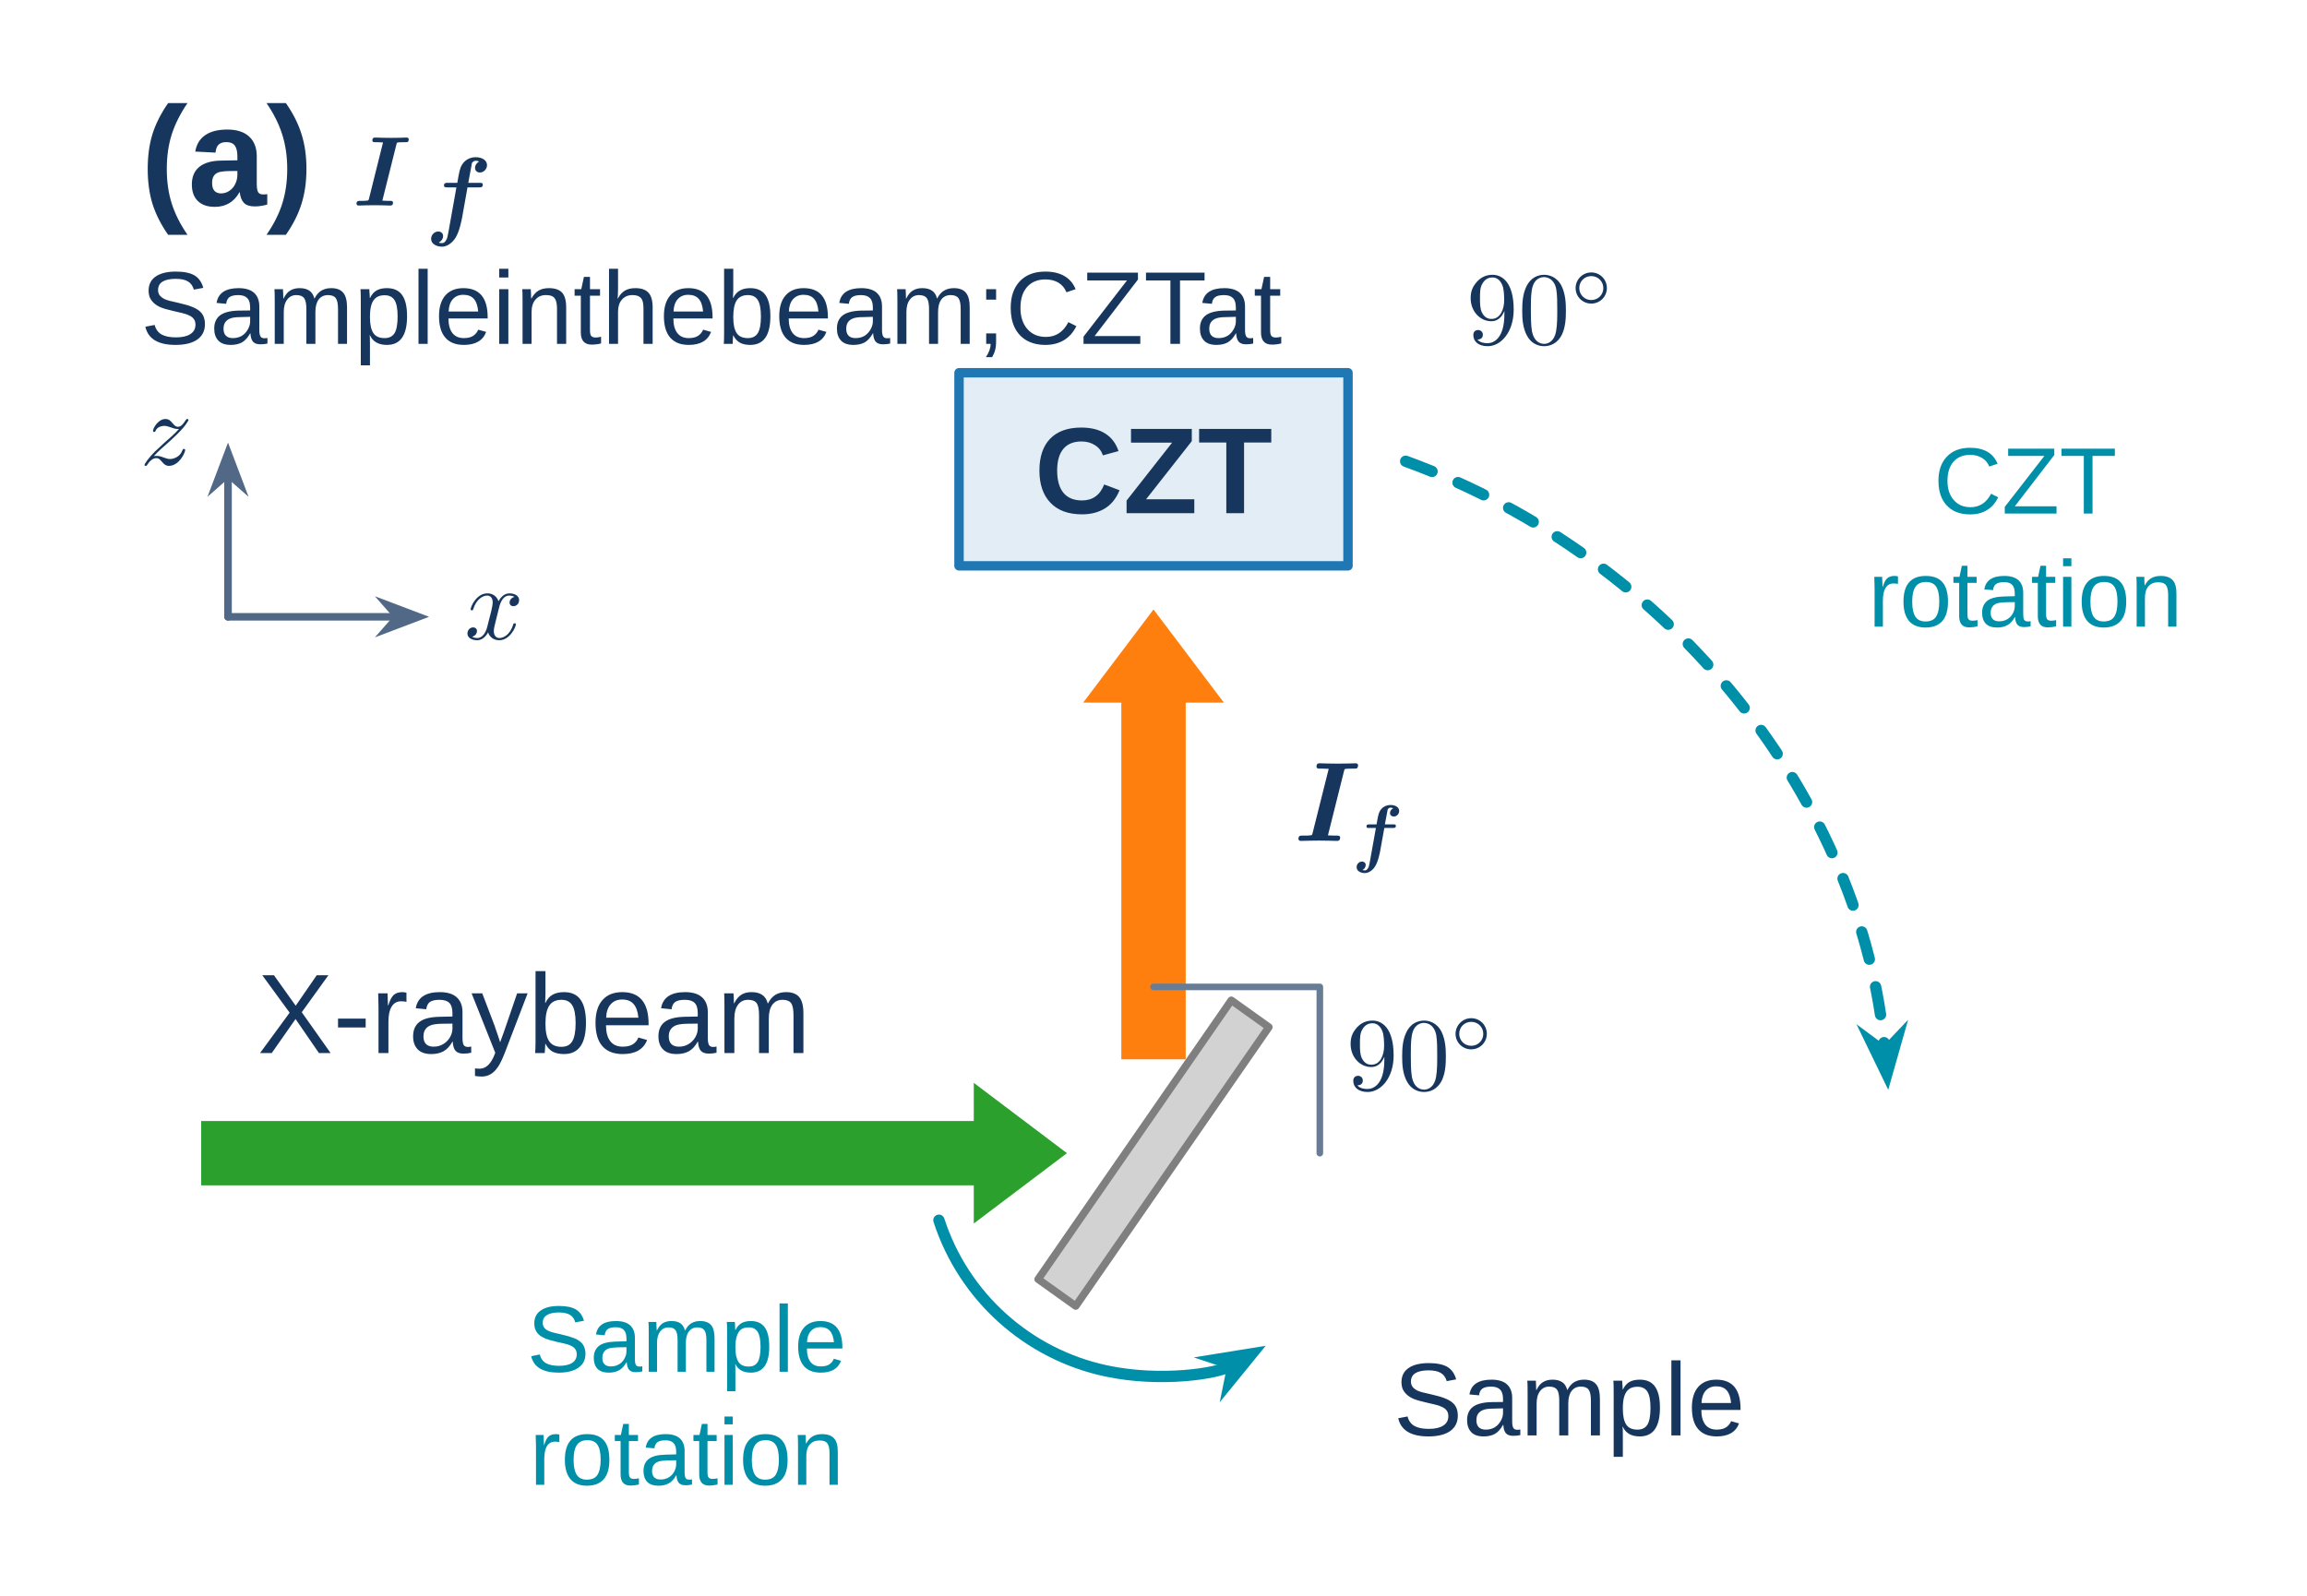
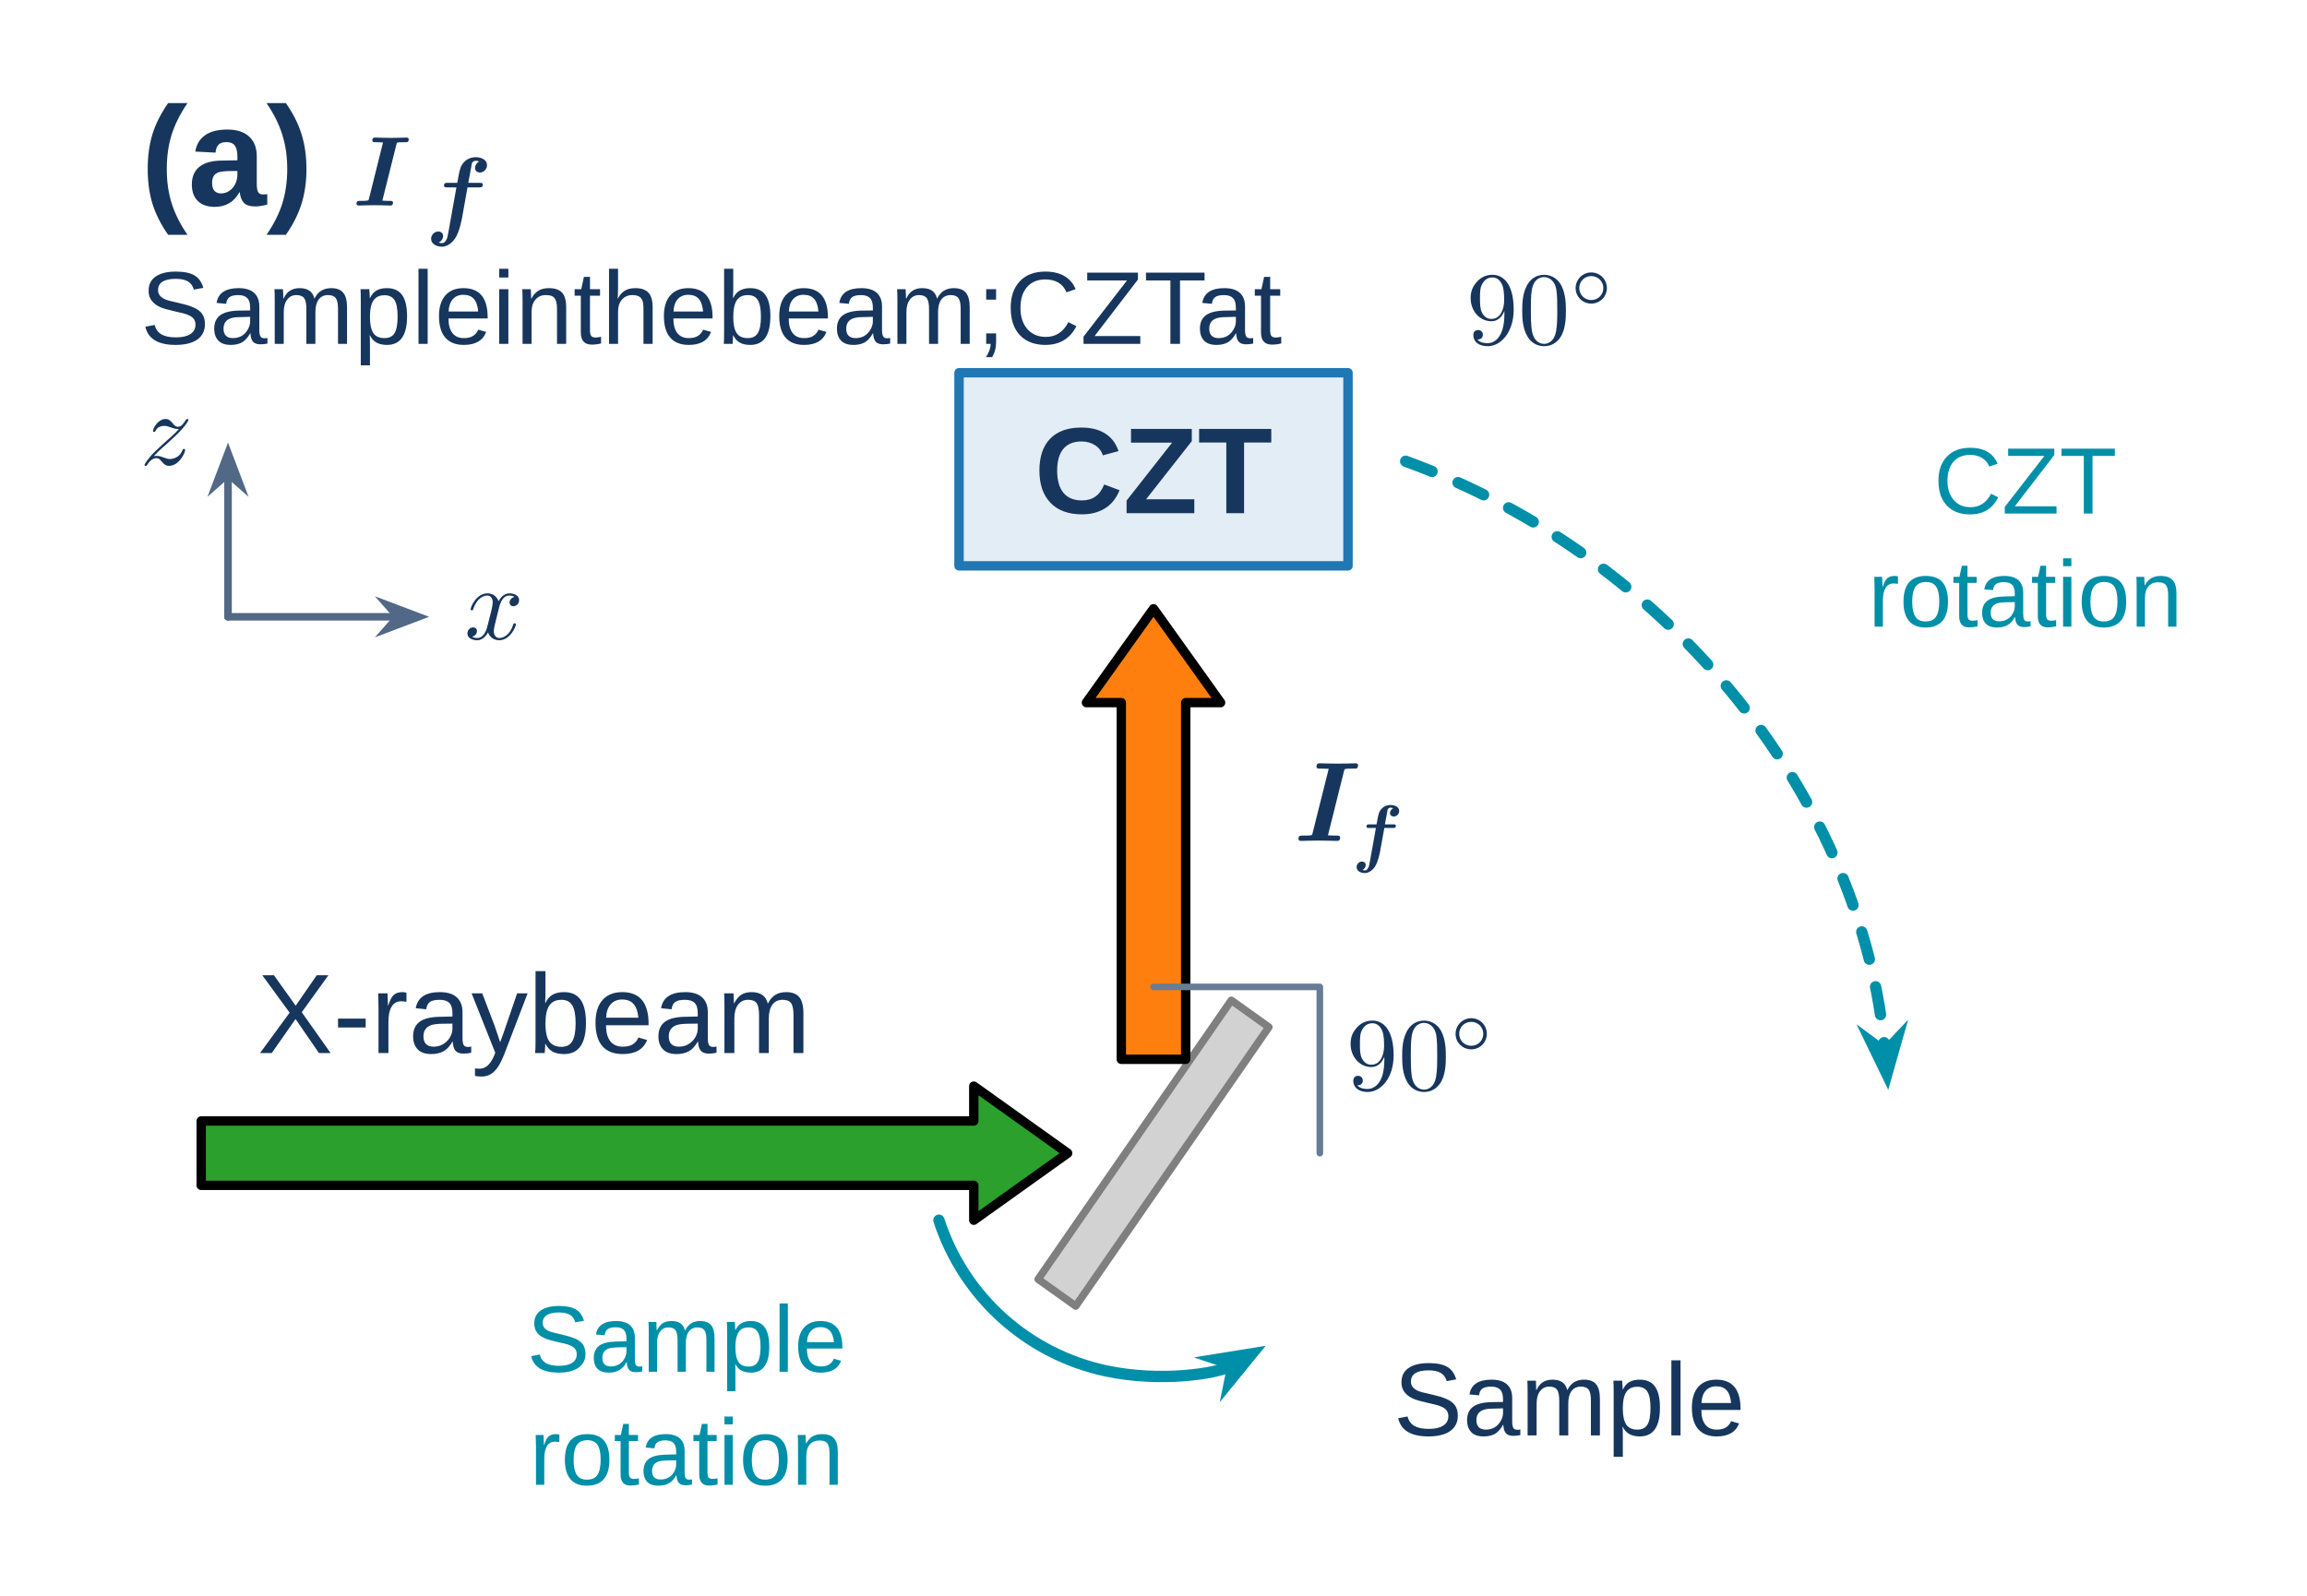
<svg xmlns="http://www.w3.org/2000/svg" version="1.1" id="svg1" width="325.04" height="224.88" viewBox="0 0 325.04 224.88">
  <defs id="defs1" />
  <g id="g1">
    <path id="path1" d="M 15.591,56.694 H 33.352" style="fill:none;stroke:#516886;stroke-width:0.797;stroke-linecap:round;stroke-linejoin:round;stroke-miterlimit:10;stroke-dasharray:none;stroke-opacity:1" transform="matrix(1.333333,0,0,-1.333333,11.33867,162.5187)" />
    <path id="path2" d="M 4.534,0 1.287,1.231 2.37,0 1.287,-1.231 Z" style="fill:#516886;fill-opacity:1;fill-rule:nonzero;stroke:#516886;stroke-width:0.797;stroke-linecap:round;stroke-linejoin:miter;stroke-miterlimit:10;stroke-dasharray:none;stroke-opacity:1" transform="matrix(1.333333,0,0,-1.333333,52.91411,86.92717)" />
    <path id="path3" d="m 3.657,-3.304 c 0.07,-0.293 0.316,-1.301 1.09,-1.301 0.059,0 0.316,0 0.551,0.141 -0.316,0.059 -0.527,0.34 -0.527,0.598 0,0.176 0.117,0.387 0.41,0.387 0.246,0 0.598,-0.199 0.598,-0.645 0,-0.562 -0.645,-0.715 -1.02,-0.715 -0.633,0 -1.02,0.574 -1.148,0.832 -0.281,-0.727 -0.867,-0.832 -1.184,-0.832 -1.148,0 -1.77,1.406 -1.77,1.688 0,0.105 0.105,0.105 0.129,0.105 0.094,0 0.129,-0.023 0.141,-0.117 0.375,-1.16 1.102,-1.441 1.477,-1.441 0.211,0 0.586,0.105 0.586,0.738 0,0.34 -0.188,1.078 -0.586,2.602 -0.176,0.68 -0.562,1.148 -1.043,1.148 -0.07,0 -0.316,0 -0.551,-0.141 0.281,-0.059 0.516,-0.293 0.516,-0.598 0,-0.293 -0.234,-0.387 -0.398,-0.387 -0.34,0 -0.609,0.293 -0.609,0.645 0,0.504 0.551,0.715 1.031,0.715 0.727,0 1.113,-0.762 1.148,-0.832 0.129,0.41 0.527,0.832 1.184,0.832 1.125,0 1.758,-1.406 1.758,-1.687 0,-0.105 -0.105,-0.105 -0.129,-0.105 -0.105,0 -0.129,0.047 -0.152,0.117 -0.352,1.172 -1.102,1.441 -1.453,1.441 -0.422,0 -0.598,-0.352 -0.598,-0.727 0,-0.246 0.059,-0.48 0.176,-0.961 z m 0,0" style="fill:#17365d;fill-opacity:1;fill-rule:nonzero;stroke:none" aria-label="x" transform="matrix(1.333333,0,0,1.333333,65.432,90.07333)" />
    <path id="path4" d="M 15.591,56.694 V 71.62" style="fill:none;stroke:#516886;stroke-width:0.797;stroke-linecap:round;stroke-linejoin:round;stroke-miterlimit:10;stroke-dasharray:none;stroke-opacity:1" transform="matrix(1.333333,0,0,-1.333333,11.33867,162.5187)" />
    <path id="path5" d="M 4.534,0 1.287,1.231 2.37,0 1.287,-1.231 Z" style="fill:#516886;fill-opacity:1;fill-rule:nonzero;stroke:#516886;stroke-width:0.797;stroke-linecap:round;stroke-linejoin:miter;stroke-miterlimit:10;stroke-dasharray:none;stroke-opacity:1" transform="matrix(0,-1.333333,-1.333333,0,32.12643,69.91933)" />
    <path id="path6" d="m 1.454,-0.915 c 0.598,-0.633 0.914,-0.902 1.312,-1.242 0,-0.012 0.68,-0.598 1.066,-0.984 1.043,-1.02 1.289,-1.547 1.289,-1.594 0,-0.105 -0.105,-0.105 -0.129,-0.105 -0.07,0 -0.105,0.023 -0.164,0.117 -0.328,0.527 -0.551,0.703 -0.82,0.703 -0.258,0 -0.387,-0.164 -0.551,-0.352 -0.211,-0.258 -0.398,-0.469 -0.762,-0.469 -0.82,0 -1.324,1.02 -1.324,1.242 0,0.059 0.035,0.129 0.129,0.129 0.105,0 0.117,-0.059 0.141,-0.129 0.211,-0.504 0.844,-0.516 0.938,-0.516 0.223,0 0.434,0.082 0.691,0.164 0.434,0.164 0.551,0.164 0.844,0.164 -0.398,0.48 -1.324,1.266 -1.523,1.441 l -0.984,0.914 c -0.75,0.738 -1.137,1.359 -1.137,1.441 0,0.105 0.117,0.105 0.129,0.105 0.094,0 0.117,-0.023 0.176,-0.141 0.258,-0.387 0.586,-0.68 0.938,-0.68 0.246,0 0.363,0.105 0.633,0.422 0.188,0.223 0.387,0.398 0.703,0.398 1.078,0 1.723,-1.383 1.723,-1.687 0,-0.047 -0.047,-0.105 -0.129,-0.105 -0.105,0 -0.129,0.07 -0.164,0.141 -0.246,0.715 -0.949,0.926 -1.312,0.926 -0.211,0 -0.41,-0.07 -0.645,-0.152 -0.375,-0.141 -0.539,-0.176 -0.762,-0.176 -0.023,0 -0.199,0 -0.305,0.023 z m 0,0" style="fill:#17365d;fill-opacity:1;fill-rule:nonzero;stroke:none" aria-label="z" transform="matrix(1.333333,0,0,1.333333,19.72933,65.50533)" />
    <text id="text6" xml:space="preserve" transform="matrix(1.333333,0,0,1.333333,19.812,28.96667)">
      <tspan id="tspan6" style="font-variant:normal;font-weight:700;font-size:14.944px;font-family:Arial;writing-mode:lr-tb;fill:#17365d;fill-opacity:1;fill-rule:nonzero;stroke:none" x="0" y="0">(a)</tspan>
    </text>
    <g id="g6" aria-label="I&#10;f&#10;:Fluorescence" transform="matrix(1.333333,0,0,1.333333,49.7,28.96667)">
      <path id="path7" d="m 4.617,-6.47 c 0.035,-0.176 0.047,-0.188 0.258,-0.211 0.164,-0.012 0.293,-0.012 0.457,-0.012 h 0.211 c 0.223,0 0.234,-0.012 0.281,-0.047 0.07,-0.047 0.094,-0.188 0.094,-0.258 0,-0.117 -0.094,-0.188 -0.223,-0.188 -0.27,0 -0.539,0.023 -0.797,0.023 -0.27,0 -0.551,0.012 -0.844,0.012 -0.293,0 -0.586,-0.012 -0.867,-0.012 -0.27,0 -0.551,-0.023 -0.809,-0.023 -0.117,0 -0.305,0 -0.305,0.305 0,0.188 0.164,0.188 0.352,0.188 h 0.223 c 0.094,0 0.34,0.012 0.551,0.023 l -1.488,5.965 c -0.047,0.164 -0.059,0.176 -0.258,0.188 -0.129,0.023 -0.316,0.023 -0.445,0.023 H 0.785 c -0.211,0 -0.387,0 -0.387,0.305 0,0.141 0.117,0.188 0.234,0.188 0.258,0 0.527,-0.023 0.785,-0.023 0.293,0 0.574,-0.012 0.855,-0.012 0.293,0 0.574,0.012 0.867,0.012 0.27,0 0.539,0.023 0.809,0.023 0.105,0 0.305,0 0.305,-0.305 0,-0.188 -0.176,-0.188 -0.352,-0.188 H 3.679 c -0.07,0 -0.41,-0.012 -0.551,-0.023 z m 7.509,4.55 h 1.23 c 0.199,0 0.387,0 0.387,-0.293 0,-0.188 -0.188,-0.188 -0.363,-0.188 h -1.172 l 0.352,-1.898 c 0.023,-0.188 0.023,-0.211 0.129,-0.305 0.141,-0.129 0.258,-0.129 0.305,-0.129 0.152,0 0.246,0.023 0.363,0.082 -0.246,0.117 -0.434,0.387 -0.434,0.68 0,0.305 0.246,0.48 0.516,0.48 0.422,0 0.75,-0.387 0.75,-0.773 0,-0.539 -0.539,-0.844 -1.195,-0.844 -0.492,0 -1.078,0.199 -1.441,0.785 -0.246,0.387 -0.305,0.797 -0.504,1.922 h -1.02 c -0.199,0 -0.387,0 -0.387,0.293 0,0.188 0.188,0.188 0.352,0.188 H 10.954 L 10.157,2.545 c -0.023,0.094 -0.129,0.75 -0.188,0.902 -0.023,0.047 -0.188,0.527 -0.527,0.527 -0.188,0 -0.281,-0.023 -0.352,-0.059 0.258,-0.129 0.457,-0.398 0.457,-0.691 0,-0.316 -0.246,-0.48 -0.504,-0.48 -0.434,0 -0.762,0.375 -0.762,0.773 0,0.562 0.598,0.832 1.148,0.832 0.785,0 1.324,-0.773 1.406,-0.902 0.457,-0.691 0.691,-2.027 0.727,-2.203 z m 0,0" style="fill:#17365d;fill-opacity:1;fill-rule:nonzero;stroke:none" />
      <path id="path8" d="" style="fill:#17365d;fill-opacity:1;fill-rule:nonzero;stroke:none" />
    </g>
    <text id="text8" xml:space="preserve" transform="matrix(1.333333,0,0,1.333333,19.812,48.46267)">
      <tspan id="tspan8" style="font-variant:normal;font-weight:normal;font-size:10.959px;font-family:Arial;writing-mode:lr-tb;fill:#17365d;fill-opacity:1;fill-rule:nonzero;stroke:none" x="0" dx="0 0 0 0 0 0 3.036 0 3.047 0 0 3.047 0 0 0 0 3.047 0 0 3.047" y="0">Sampleinthebeam;CZTat</tspan>
    </text>
    <g id="g8" aria-label="90&#10;◦" transform="matrix(1.333333,0,0,1.333333,206.5987,48.46267)">
      <path id="path9" d="m 4.019,-3.482 v 0.352 c 0,2.555 -1.137,3.059 -1.77,3.059 -0.188,0 -0.785,-0.012 -1.078,-0.387 0.48,0 0.574,-0.316 0.574,-0.504 0,-0.34 -0.27,-0.504 -0.504,-0.504 -0.176,0 -0.504,0.094 -0.504,0.527 0,0.727 0.586,1.184 1.523,1.184 1.406,0 2.742,-1.5 2.742,-3.855 0,-2.941 -1.254,-3.691 -2.227,-3.691 -0.609,0 -1.148,0.199 -1.617,0.691 -0.445,0.492 -0.703,0.961 -0.703,1.781 0,1.371 0.973,2.438 2.191,2.438 0.668,0 1.125,-0.457 1.371,-1.09 z m -1.359,0.844 c -0.176,0 -0.68,0 -1.02,-0.691 -0.199,-0.41 -0.199,-0.961 -0.199,-1.488 0,-0.598 0,-1.113 0.234,-1.512 0.293,-0.551 0.715,-0.691 1.102,-0.691 0.504,0 0.855,0.363 1.043,0.867 0.141,0.34 0.176,1.031 0.176,1.535 0,0.914 -0.375,1.98 -1.336,1.98 z M 10.52,-3.505 c 0,-0.879 -0.059,-1.758 -0.434,-2.566 -0.504,-1.055 -1.406,-1.23 -1.863,-1.23 -0.656,0 -1.465,0.293 -1.91,1.312 -0.352,0.75 -0.41,1.605 -0.41,2.484 0,0.82 0.047,1.805 0.504,2.637 0.469,0.891 1.266,1.113 1.805,1.113 0.586,0 1.418,-0.234 1.91,-1.277 0.34,-0.75 0.398,-1.605 0.398,-2.473 z m -2.309,3.504 c -0.434,0 -1.078,-0.27 -1.277,-1.324 -0.117,-0.656 -0.117,-1.664 -0.117,-2.309 0,-0.703 0,-1.43 0.094,-2.016 0.199,-1.312 1.02,-1.406 1.301,-1.406 0.363,0 1.078,0.199 1.289,1.277 0.105,0.621 0.105,1.453 0.105,2.145 0,0.82 0,1.559 -0.117,2.262 -0.164,1.043 -0.785,1.371 -1.277,1.371 z m 0,0" style="fill:#17365d;fill-opacity:1;fill-rule:nonzero;stroke:none" />
      <path id="path10" d="m 14.85,-5.899 c 0,-0.926 -0.738,-1.652 -1.652,-1.652 -0.914,0 -1.652,0.75 -1.652,1.652 0,0.926 0.75,1.641 1.652,1.641 0.926,0 1.652,-0.738 1.652,-1.641 z m -1.652,1.266 c -0.715,0 -1.266,-0.574 -1.266,-1.266 0,-0.715 0.562,-1.266 1.266,-1.266 0.727,0 1.277,0.574 1.277,1.266 0,0.715 -0.562,1.266 -1.277,1.266 z m 0,0" style="fill:#17365d;fill-opacity:1;fill-rule:nonzero;stroke:none" />
    </g>
-     <path id="path11" d="M 12.756,0 H 95.015" style="fill:none;stroke:#2ca02c;stroke-width:6.803;stroke-linecap:butt;stroke-linejoin:round;stroke-miterlimit:10;stroke-dasharray:none;stroke-opacity:1" transform="matrix(1.333333,0,0,-1.333333,11.33867,162.5187)" />
-     <path id="path12" d="M 7.788,0 1.24,4.944 V 0 -4.944 Z" style="fill:#2ca02c;fill-opacity:1;fill-rule:nonzero;stroke:#2ca02c;stroke-width:2.48;stroke-linecap:butt;stroke-linejoin:miter;stroke-miterlimit:10;stroke-dasharray:none;stroke-opacity:1" transform="matrix(1.333333,0,0,-1.333333,137.1982,162.5187)" />
-     <text id="text12" xml:space="preserve" transform="matrix(1.333333,0,0,1.333333,36.288,148.4053)">
-       <tspan id="tspan12" style="font-variant:normal;font-weight:normal;font-size:11.955px;font-family:Arial;writing-mode:lr-tb;fill:#17365d;fill-opacity:1;fill-rule:nonzero;stroke:none" x="0" dx="0 0 0 0 0 3.312" y="0">X-raybeam</tspan>
+     <path id="path11" d="M 12.756,-3.402 H 94.395 V -7.087 L 104.316,0 94.395,7.087 V 3.402 H 12.756 Z" style="fill:#2ca02c;fill-opacity:1;fill-rule:nonzero;stroke:#000000;stroke-width:0.992;stroke-linecap:round;stroke-linejoin:round;stroke-miterlimit:10;stroke-dasharray:none;stroke-opacity:1" transform="matrix(1.333333,0,0,-1.333333,11.33867,162.5187)" />
+     <text id="text11" xml:space="preserve" transform="matrix(1.333333,0,0,1.333333,36.288,148.4053)">
+       <tspan id="tspan11" style="font-variant:normal;font-weight:normal;font-size:11.955px;font-family:Arial;writing-mode:lr-tb;fill:#17365d;fill-opacity:1;fill-rule:nonzero;stroke:none" x="0" dx="0 0 0 0 0 3.312" y="0">X-raybeam</tspan>
    </text>
-     <path id="path13" d="m 101.198,-13.323 3.969,-2.835 20.409,29.481 -3.969,2.835 z" style="fill:#d2d2d2;fill-opacity:1;fill-rule:nonzero;stroke:#7f7f7f;stroke-width:0.797;stroke-linecap:round;stroke-linejoin:round;stroke-miterlimit:10;stroke-dasharray:none;stroke-opacity:1" transform="matrix(1.333333,0,0,-1.333333,11.33867,162.5187)" />
-     <path id="path14" d="M 113.387,9.922 V 48.243" style="fill:none;stroke:#ff7f0e;stroke-width:6.803;stroke-linecap:butt;stroke-linejoin:round;stroke-miterlimit:10;stroke-dasharray:none;stroke-opacity:1" transform="matrix(1.333333,0,0,-1.333333,11.33867,162.5187)" />
-     <path id="path15" d="M 7.788,0 1.24,4.944 V 0 -4.944 Z" style="fill:#ff7f0e;fill-opacity:1;fill-rule:nonzero;stroke:#ff7f0e;stroke-width:2.48;stroke-linecap:butt;stroke-linejoin:miter;stroke-miterlimit:10;stroke-dasharray:none;stroke-opacity:1" transform="matrix(0,-1.333333,-1.333333,0,162.5216,99.02187)" />
-     <path id="path16" d="m 92.836,62.08 h 41.103 v 20.41 h -41.103 z" style="fill:#e2edf5;fill-opacity:1;fill-rule:nonzero;stroke:#1f77b4;stroke-width:0.996;stroke-linecap:round;stroke-linejoin:round;stroke-miterlimit:10;stroke-dasharray:none;stroke-opacity:1" transform="matrix(1.333333,0,0,-1.333333,11.33867,162.5187)" />
-     <text id="text16" xml:space="preserve" transform="matrix(1.333333,0,0,1.333333,145.7373,72.32)">
-       <tspan id="tspan16" style="font-variant:normal;font-weight:700;font-size:12.951px;font-family:Arial;writing-mode:lr-tb;fill:#17365d;fill-opacity:1;fill-rule:nonzero;stroke:none" x="0" y="0">CZT</tspan>
+     <path id="path12" d="m 101.198,-13.323 3.969,-2.835 20.409,29.481 -3.969,2.835 z" style="fill:#d2d2d2;fill-opacity:1;fill-rule:nonzero;stroke:#7f7f7f;stroke-width:0.797;stroke-linecap:round;stroke-linejoin:round;stroke-miterlimit:10;stroke-dasharray:none;stroke-opacity:1" transform="matrix(1.333333,0,0,-1.333333,11.33867,162.5187)" />
+     <path id="path13" d="M 116.789,9.922 V 47.623 h 3.685 l -7.087,9.921 -7.087,-9.921 h 3.685 V 9.922 Z" style="fill:#ff7f0e;fill-opacity:1;fill-rule:nonzero;stroke:#000000;stroke-width:0.992;stroke-linecap:round;stroke-linejoin:round;stroke-miterlimit:10;stroke-dasharray:none;stroke-opacity:1" transform="matrix(1.333333,0,0,-1.333333,11.33867,162.5187)" />
+     <path id="path14" d="m 92.836,62.08 h 41.103 v 20.41 h -41.103 z" style="fill:#e2edf5;fill-opacity:1;fill-rule:nonzero;stroke:#1f77b4;stroke-width:0.996;stroke-linecap:round;stroke-linejoin:round;stroke-miterlimit:10;stroke-dasharray:none;stroke-opacity:1" transform="matrix(1.333333,0,0,-1.333333,11.33867,162.5187)" />
+     <text id="text14" xml:space="preserve" transform="matrix(1.333333,0,0,1.333333,145.7373,72.32)">
+       <tspan id="tspan14" style="font-variant:normal;font-weight:700;font-size:12.951px;font-family:Arial;writing-mode:lr-tb;fill:#17365d;fill-opacity:1;fill-rule:nonzero;stroke:none" x="0" y="0">CZT</tspan>
    </text>
-     <path id="path17" d="m 5.272,-7.384 c 0.047,-0.211 0.059,-0.223 0.293,-0.246 0.188,-0.012 0.34,-0.012 0.516,-0.012 h 0.258 c 0.246,0 0.258,-0.012 0.316,-0.059 0.07,-0.047 0.105,-0.211 0.105,-0.281 0,-0.152 -0.117,-0.223 -0.258,-0.223 -0.305,0 -0.609,0.023 -0.914,0.023 -0.305,0 -0.633,0.012 -0.949,0.012 -0.34,0 -0.668,-0.012 -0.996,-0.012 -0.305,0 -0.633,-0.023 -0.926,-0.023 -0.141,0 -0.352,0 -0.352,0.352 0,0.211 0.188,0.211 0.41,0.211 h 0.246 c 0.105,0 0.398,0.012 0.633,0.023 l -1.711,6.82 c -0.047,0.188 -0.059,0.199 -0.281,0.211 -0.141,0.023 -0.363,0.023 -0.516,0.023 H 0.901 c -0.246,0 -0.445,0 -0.445,0.352 0,0.152 0.129,0.211 0.258,0.211 0.305,0 0.609,-0.023 0.914,-0.023 0.316,0 0.645,-0.012 0.961,-0.012 0.34,0 0.656,0.012 0.996,0.012 0.316,0 0.621,0.023 0.926,0.023 0.117,0 0.352,0 0.352,-0.352 0,-0.211 -0.199,-0.211 -0.41,-0.211 H 4.206 c -0.082,0 -0.48,-0.012 -0.633,-0.023 z m 0,0" style="fill:#17365d;fill-opacity:1;fill-rule:nonzero;stroke:none" aria-label="I" transform="matrix(1.333333,0,0,1.333333,182.3333,118.5133)" />
-     <path id="path18" d="m 3.422,-3.165 h 0.926 c 0.152,0 0.293,0 0.293,-0.234 0,-0.141 -0.129,-0.141 -0.27,-0.141 h -0.891 l 0.27,-1.441 c 0.023,-0.141 0.023,-0.164 0.094,-0.234 0.105,-0.094 0.199,-0.094 0.234,-0.094 0.117,0 0.188,0.012 0.281,0.059 -0.188,0.094 -0.34,0.305 -0.34,0.516 0,0.234 0.199,0.363 0.398,0.363 0.328,0 0.574,-0.281 0.574,-0.586 0,-0.41 -0.422,-0.633 -0.914,-0.633 -0.375,0 -0.82,0.152 -1.102,0.598 -0.176,0.293 -0.223,0.598 -0.375,1.453 H 1.817 c -0.152,0 -0.281,0 -0.281,0.234 0,0.141 0.129,0.141 0.258,0.141 h 0.738 l -0.609,3.398 c -0.012,0.07 -0.105,0.574 -0.141,0.68 -0.023,0.047 -0.152,0.41 -0.398,0.41 -0.152,0 -0.223,-0.023 -0.27,-0.047 0.199,-0.094 0.34,-0.305 0.34,-0.527 0,-0.234 -0.188,-0.363 -0.387,-0.363 -0.328,0 -0.574,0.281 -0.574,0.586 0,0.434 0.457,0.633 0.867,0.633 0.598,0 1.02,-0.586 1.078,-0.691 0.34,-0.527 0.527,-1.535 0.551,-1.676 z m 0,0" style="fill:#17365d;fill-opacity:1;fill-rule:nonzero;stroke:none" aria-label="f" transform="matrix(1.333333,0,0,1.333333,190.48,120.904)" />
-     <path id="path19" d="M 130.962,0 V 17.575 H 113.387" style="fill:none;stroke:#687c96;stroke-width:0.697;stroke-linecap:round;stroke-linejoin:round;stroke-miterlimit:10;stroke-dasharray:none;stroke-opacity:1" transform="matrix(1.333333,0,0,-1.333333,11.33867,162.5187)" />
-     <g id="g19" aria-label="90&#10;◦" transform="matrix(1.333333,0,0,1.333333,189.6853,153.5653)">
-       <path id="path20" d="m 4.018,-3.48 v 0.352 c 0,2.555 -1.137,3.059 -1.77,3.059 -0.188,0 -0.785,-0.012 -1.078,-0.387 0.48,0 0.574,-0.316 0.574,-0.504 0,-0.34 -0.27,-0.504 -0.504,-0.504 -0.176,0 -0.504,0.094 -0.504,0.527 0,0.727 0.586,1.184 1.523,1.184 1.406,0 2.742,-1.5 2.742,-3.855 0,-2.941 -1.254,-3.691 -2.227,-3.691 -0.609,0 -1.148,0.199 -1.617,0.691 -0.445,0.492 -0.703,0.961 -0.703,1.781 0,1.371 0.973,2.438 2.191,2.438 0.668,0 1.125,-0.457 1.371,-1.09 z m -1.359,0.844 c -0.176,0 -0.68,0 -1.02,-0.691 -0.199,-0.41 -0.199,-0.961 -0.199,-1.488 0,-0.598 0,-1.113 0.234,-1.512 0.293,-0.551 0.715,-0.691 1.102,-0.691 0.504,0 0.855,0.363 1.043,0.867 0.141,0.34 0.176,1.031 0.176,1.535 0,0.914 -0.375,1.98 -1.336,1.98 z m 7.86,-0.867 c 0,-0.879 -0.059,-1.758 -0.434,-2.566 -0.504,-1.055 -1.406,-1.23 -1.863,-1.23 -0.656,0 -1.465,0.293 -1.91,1.312 -0.352,0.75 -0.41,1.605 -0.41,2.484 0,0.82 0.047,1.805 0.504,2.637 0.469,0.891 1.266,1.113 1.805,1.113 0.586,0 1.418,-0.234 1.91,-1.277 0.34,-0.75 0.398,-1.605 0.398,-2.473 z M 8.211,8.046875e-4 c -0.434,0 -1.078,-0.27 -1.277,-1.324 -0.117,-0.656 -0.117,-1.664 -0.117,-2.309 0,-0.703 0,-1.43 0.094,-2.016 0.199,-1.312 1.02,-1.406 1.301,-1.406 0.363,0 1.078,0.199 1.289,1.277 0.105,0.621 0.105,1.453 0.105,2.145 0,0.82 0,1.559 -0.117,2.262 C 9.324,-0.327 8.703,8.046875e-4 8.211,8.046875e-4 Z m 0,0" style="fill:#17365d;fill-opacity:1;fill-rule:nonzero;stroke:none" />
-       <path id="path21" d="m 14.849,-5.9 c 0,-0.926 -0.738,-1.652 -1.652,-1.652 -0.914,0 -1.652,0.75 -1.652,1.652 0,0.926 0.75,1.641 1.652,1.641 0.926,0 1.652,-0.738 1.652,-1.641 z m -1.652,1.266 c -0.715,0 -1.266,-0.574 -1.266,-1.266 0,-0.715 0.562,-1.266 1.266,-1.266 0.727,0 1.277,0.574 1.277,1.266 0,0.715 -0.562,1.266 -1.277,1.266 z m 0,0" style="fill:#17365d;fill-opacity:1;fill-rule:nonzero;stroke:none" />
+     <path id="path15" d="m 5.272,-7.384 c 0.047,-0.211 0.059,-0.223 0.293,-0.246 0.188,-0.012 0.34,-0.012 0.516,-0.012 h 0.258 c 0.246,0 0.258,-0.012 0.316,-0.059 0.07,-0.047 0.105,-0.211 0.105,-0.281 0,-0.152 -0.117,-0.223 -0.258,-0.223 -0.305,0 -0.609,0.023 -0.914,0.023 -0.305,0 -0.633,0.012 -0.949,0.012 -0.34,0 -0.668,-0.012 -0.996,-0.012 -0.305,0 -0.633,-0.023 -0.926,-0.023 -0.141,0 -0.352,0 -0.352,0.352 0,0.211 0.188,0.211 0.41,0.211 h 0.246 c 0.105,0 0.398,0.012 0.633,0.023 l -1.711,6.82 c -0.047,0.188 -0.059,0.199 -0.281,0.211 -0.141,0.023 -0.363,0.023 -0.516,0.023 H 0.901 c -0.246,0 -0.445,0 -0.445,0.352 0,0.152 0.129,0.211 0.258,0.211 0.305,0 0.609,-0.023 0.914,-0.023 0.316,0 0.645,-0.012 0.961,-0.012 0.34,0 0.656,0.012 0.996,0.012 0.316,0 0.621,0.023 0.926,0.023 0.117,0 0.352,0 0.352,-0.352 0,-0.211 -0.199,-0.211 -0.41,-0.211 H 4.206 c -0.082,0 -0.48,-0.012 -0.633,-0.023 z m 0,0" style="fill:#17365d;fill-opacity:1;fill-rule:nonzero;stroke:none" aria-label="I" transform="matrix(1.333333,0,0,1.333333,182.3333,118.5133)" />
+     <path id="path16" d="m 3.422,-3.165 h 0.926 c 0.152,0 0.293,0 0.293,-0.234 0,-0.141 -0.129,-0.141 -0.27,-0.141 h -0.891 l 0.27,-1.441 c 0.023,-0.141 0.023,-0.164 0.094,-0.234 0.105,-0.094 0.199,-0.094 0.234,-0.094 0.117,0 0.188,0.012 0.281,0.059 -0.188,0.094 -0.34,0.305 -0.34,0.516 0,0.234 0.199,0.363 0.398,0.363 0.328,0 0.574,-0.281 0.574,-0.586 0,-0.41 -0.422,-0.633 -0.914,-0.633 -0.375,0 -0.82,0.152 -1.102,0.598 -0.176,0.293 -0.223,0.598 -0.375,1.453 H 1.817 c -0.152,0 -0.281,0 -0.281,0.234 0,0.141 0.129,0.141 0.258,0.141 h 0.738 l -0.609,3.398 c -0.012,0.07 -0.105,0.574 -0.141,0.68 -0.023,0.047 -0.152,0.41 -0.398,0.41 -0.152,0 -0.223,-0.023 -0.27,-0.047 0.199,-0.094 0.34,-0.305 0.34,-0.527 0,-0.234 -0.188,-0.363 -0.387,-0.363 -0.328,0 -0.574,0.281 -0.574,0.586 0,0.434 0.457,0.633 0.867,0.633 0.598,0 1.02,-0.586 1.078,-0.691 0.34,-0.527 0.527,-1.535 0.551,-1.676 z m 0,0" style="fill:#17365d;fill-opacity:1;fill-rule:nonzero;stroke:none" aria-label="f" transform="matrix(1.333333,0,0,1.333333,190.48,120.904)" />
+     <path id="path17" d="M 130.962,0 V 17.575 H 113.387" style="fill:none;stroke:#687c96;stroke-width:0.697;stroke-linecap:round;stroke-linejoin:round;stroke-miterlimit:10;stroke-dasharray:none;stroke-opacity:1" transform="matrix(1.333333,0,0,-1.333333,11.33867,162.5187)" />
+     <g id="g17" aria-label="90&#10;◦" transform="matrix(1.333333,0,0,1.333333,189.6853,153.5653)">
+       <path id="path18" d="m 4.018,-3.48 v 0.352 c 0,2.555 -1.137,3.059 -1.77,3.059 -0.188,0 -0.785,-0.012 -1.078,-0.387 0.48,0 0.574,-0.316 0.574,-0.504 0,-0.34 -0.27,-0.504 -0.504,-0.504 -0.176,0 -0.504,0.094 -0.504,0.527 0,0.727 0.586,1.184 1.523,1.184 1.406,0 2.742,-1.5 2.742,-3.855 0,-2.941 -1.254,-3.691 -2.227,-3.691 -0.609,0 -1.148,0.199 -1.617,0.691 -0.445,0.492 -0.703,0.961 -0.703,1.781 0,1.371 0.973,2.438 2.191,2.438 0.668,0 1.125,-0.457 1.371,-1.09 z m -1.359,0.844 c -0.176,0 -0.68,0 -1.02,-0.691 -0.199,-0.41 -0.199,-0.961 -0.199,-1.488 0,-0.598 0,-1.113 0.234,-1.512 0.293,-0.551 0.715,-0.691 1.102,-0.691 0.504,0 0.855,0.363 1.043,0.867 0.141,0.34 0.176,1.031 0.176,1.535 0,0.914 -0.375,1.98 -1.336,1.98 z m 7.86,-0.867 c 0,-0.879 -0.059,-1.758 -0.434,-2.566 -0.504,-1.055 -1.406,-1.23 -1.863,-1.23 -0.656,0 -1.465,0.293 -1.91,1.312 -0.352,0.75 -0.41,1.605 -0.41,2.484 0,0.82 0.047,1.805 0.504,2.637 0.469,0.891 1.266,1.113 1.805,1.113 0.586,0 1.418,-0.234 1.91,-1.277 0.34,-0.75 0.398,-1.605 0.398,-2.473 z M 8.211,8.046875e-4 c -0.434,0 -1.078,-0.27 -1.277,-1.324 -0.117,-0.656 -0.117,-1.664 -0.117,-2.309 0,-0.703 0,-1.43 0.094,-2.016 0.199,-1.312 1.02,-1.406 1.301,-1.406 0.363,0 1.078,0.199 1.289,1.277 0.105,0.621 0.105,1.453 0.105,2.145 0,0.82 0,1.559 -0.117,2.262 C 9.324,-0.327 8.703,8.046875e-4 8.211,8.046875e-4 Z m 0,0" style="fill:#17365d;fill-opacity:1;fill-rule:nonzero;stroke:none" />
+       <path id="path19" d="m 14.849,-5.9 c 0,-0.926 -0.738,-1.652 -1.652,-1.652 -0.914,0 -1.652,0.75 -1.652,1.652 0,0.926 0.75,1.641 1.652,1.641 0.926,0 1.652,-0.738 1.652,-1.641 z m -1.652,1.266 c -0.715,0 -1.266,-0.574 -1.266,-1.266 0,-0.715 0.562,-1.266 1.266,-1.266 0.727,0 1.277,0.574 1.277,1.266 0,0.715 -0.562,1.266 -1.277,1.266 z m 0,0" style="fill:#17365d;fill-opacity:1;fill-rule:nonzero;stroke:none" />
    </g>
-     <text id="text21" xml:space="preserve" transform="matrix(1.333333,0,0,1.333333,196.3333,202.292)">
-       <tspan id="tspan21" style="font-variant:normal;font-weight:normal;font-size:10.959px;font-family:Arial;writing-mode:lr-tb;fill:#17365d;fill-opacity:1;fill-rule:nonzero;stroke:none" x="0" y="0">Sample</tspan>
+     <text id="text19" xml:space="preserve" transform="matrix(1.333333,0,0,1.333333,196.3333,202.292)">
+       <tspan id="tspan19" style="font-variant:normal;font-weight:normal;font-size:10.959px;font-family:Arial;writing-mode:lr-tb;fill:#17365d;fill-opacity:1;fill-rule:nonzero;stroke:none" x="0" y="0">Sample</tspan>
    </text>
-     <path id="path22" d="m 90.71,-7.087 c 2.628,-8.09 9.375,-14.164 17.695,-15.933 5.754,-1.223 11.762,-0.271 13.14,0.524" style="fill:none;stroke:#008fa8;stroke-width:1.196;stroke-linecap:round;stroke-linejoin:round;stroke-miterlimit:10;stroke-dasharray:none;stroke-opacity:1" transform="matrix(1.333333,0,0,-1.333333,11.33867,162.5187)" />
-     <path id="path23" d="M 5.384,0 1.93,1.315 3.094,0 1.93,-1.315 Z" style="fill:#008fa8;fill-opacity:1;fill-rule:nonzero;stroke:#008fa8;stroke-width:1.196;stroke-linecap:round;stroke-linejoin:miter;stroke-miterlimit:10;stroke-dasharray:none;stroke-opacity:1" transform="matrix(1.15468,-0.6666667,-0.6666667,-1.15468,170.1709,194.376)" />
-     <text id="text23" xml:space="preserve" transform="matrix(1.333333,0,0,1.333333,74.23733,193.3227)">
-       <tspan id="tspan23" style="font-variant:normal;font-weight:normal;font-size:9.963px;font-family:Arial;writing-mode:lr-tb;fill:#008fa8;fill-opacity:1;fill-rule:nonzero;stroke:none" x="0" y="0">Sample</tspan>
-       <tspan id="tspan24" style="font-variant:normal;font-weight:normal;font-size:9.963px;font-family:Arial;writing-mode:lr-tb;fill:#008fa8;fill-opacity:1;fill-rule:nonzero;stroke:none" x="0.275" y="11.955">rotation</tspan>
+     <path id="path20" d="m 90.71,-7.087 c 2.628,-8.09 9.375,-14.164 17.695,-15.933 5.754,-1.223 11.762,-0.271 13.14,0.524" style="fill:none;stroke:#008fa8;stroke-width:1.196;stroke-linecap:round;stroke-linejoin:round;stroke-miterlimit:10;stroke-dasharray:none;stroke-opacity:1" transform="matrix(1.333333,0,0,-1.333333,11.33867,162.5187)" />
+     <path id="path21" d="M 5.384,0 1.93,1.315 3.094,0 1.93,-1.315 Z" style="fill:#008fa8;fill-opacity:1;fill-rule:nonzero;stroke:#008fa8;stroke-width:1.196;stroke-linecap:round;stroke-linejoin:miter;stroke-miterlimit:10;stroke-dasharray:none;stroke-opacity:1" transform="matrix(1.15468,-0.6666667,-0.6666667,-1.15468,170.1709,194.376)" />
+     <text id="text21" xml:space="preserve" transform="matrix(1.333333,0,0,1.333333,74.23733,193.3227)">
+       <tspan id="tspan21" style="font-variant:normal;font-weight:normal;font-size:9.963px;font-family:Arial;writing-mode:lr-tb;fill:#008fa8;fill-opacity:1;fill-rule:nonzero;stroke:none" x="0" y="0">Sample</tspan>
+       <tspan id="tspan22" style="font-variant:normal;font-weight:normal;font-size:9.963px;font-family:Arial;writing-mode:lr-tb;fill:#008fa8;fill-opacity:1;fill-rule:nonzero;stroke:none" x="0.275" y="11.955">rotation</tspan>
    </text>
-     <path id="path24" d="M 140.033,73.135 C 168.498,62.774 188.388,36.851 190.654,10.951" style="fill:none;stroke:#008fa8;stroke-width:1.196;stroke-linecap:round;stroke-linejoin:round;stroke-miterlimit:10;stroke-dasharray:2.989, 2.989;stroke-dashoffset:0;stroke-opacity:1" transform="matrix(1.333333,0,0,-1.333333,11.33867,162.5187)" />
-     <path id="path25" d="M 5.384,0 1.93,1.315 3.094,0 1.93,-1.315 Z" style="fill:#008fa8;fill-opacity:1;fill-rule:nonzero;stroke:#008fa8;stroke-width:1.196;stroke-linecap:round;stroke-linejoin:miter;stroke-miterlimit:10;stroke-dasharray:none;stroke-opacity:1" transform="matrix(0.1161467,1.328227,1.328227,-0.1161467,265.2188,144.2043)" />
-     <text id="text25" xml:space="preserve" transform="matrix(1.333333,0,0,1.333333,272.4467,72.376)">
-       <tspan id="tspan25" style="font-variant:normal;font-weight:normal;font-size:9.963px;font-family:Arial;writing-mode:lr-tb;fill:#008fa8;fill-opacity:1;fill-rule:nonzero;stroke:none" x="0" y="0">CZT</tspan>
-       <tspan id="tspan26" style="font-variant:normal;font-weight:normal;font-size:9.963px;font-family:Arial;writing-mode:lr-tb;fill:#008fa8;fill-opacity:1;fill-rule:nonzero;stroke:none" x="-6.932" y="11.955">rotation</tspan>
+     <path id="path22" d="M 140.033,73.135 C 168.498,62.774 188.388,36.851 190.654,10.951" style="fill:none;stroke:#008fa8;stroke-width:1.196;stroke-linecap:round;stroke-linejoin:round;stroke-miterlimit:10;stroke-dasharray:2.989, 2.989;stroke-dashoffset:0;stroke-opacity:1" transform="matrix(1.333333,0,0,-1.333333,11.33867,162.5187)" />
+     <path id="path23" d="M 5.384,0 1.93,1.315 3.094,0 1.93,-1.315 Z" style="fill:#008fa8;fill-opacity:1;fill-rule:nonzero;stroke:#008fa8;stroke-width:1.196;stroke-linecap:round;stroke-linejoin:miter;stroke-miterlimit:10;stroke-dasharray:none;stroke-opacity:1" transform="matrix(0.1161467,1.328227,1.328227,-0.1161467,265.2188,144.2043)" />
+     <text id="text23" xml:space="preserve" transform="matrix(1.333333,0,0,1.333333,272.4467,72.376)">
+       <tspan id="tspan23" style="font-variant:normal;font-weight:normal;font-size:9.963px;font-family:Arial;writing-mode:lr-tb;fill:#008fa8;fill-opacity:1;fill-rule:nonzero;stroke:none" x="0" y="0">CZT</tspan>
+       <tspan id="tspan24" style="font-variant:normal;font-weight:normal;font-size:9.963px;font-family:Arial;writing-mode:lr-tb;fill:#008fa8;fill-opacity:1;fill-rule:nonzero;stroke:none" x="-6.932" y="11.955">rotation</tspan>
    </text>
  </g>
</svg>
